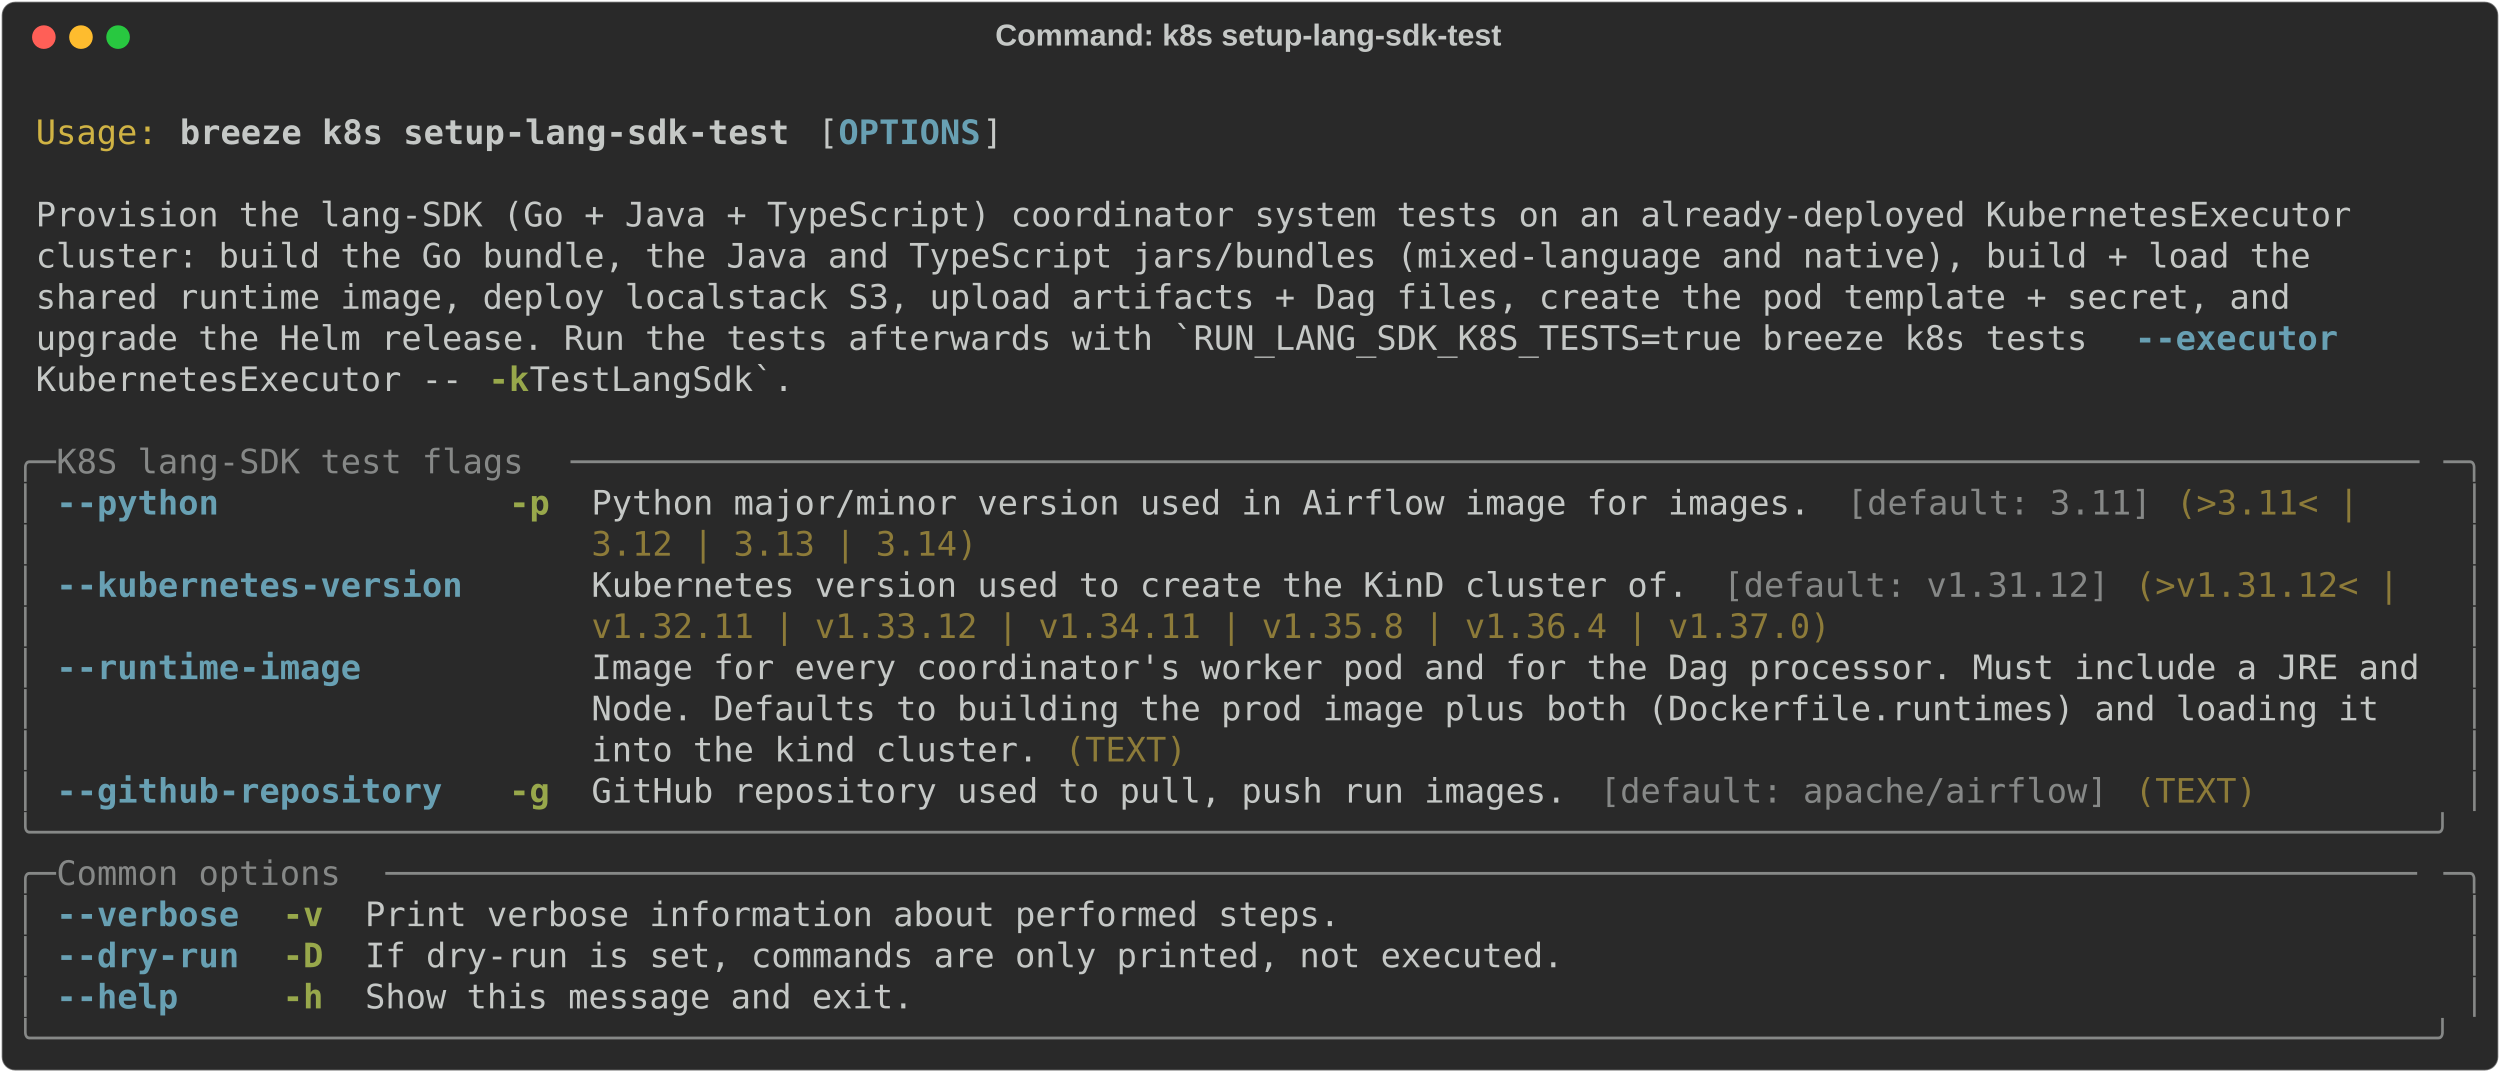
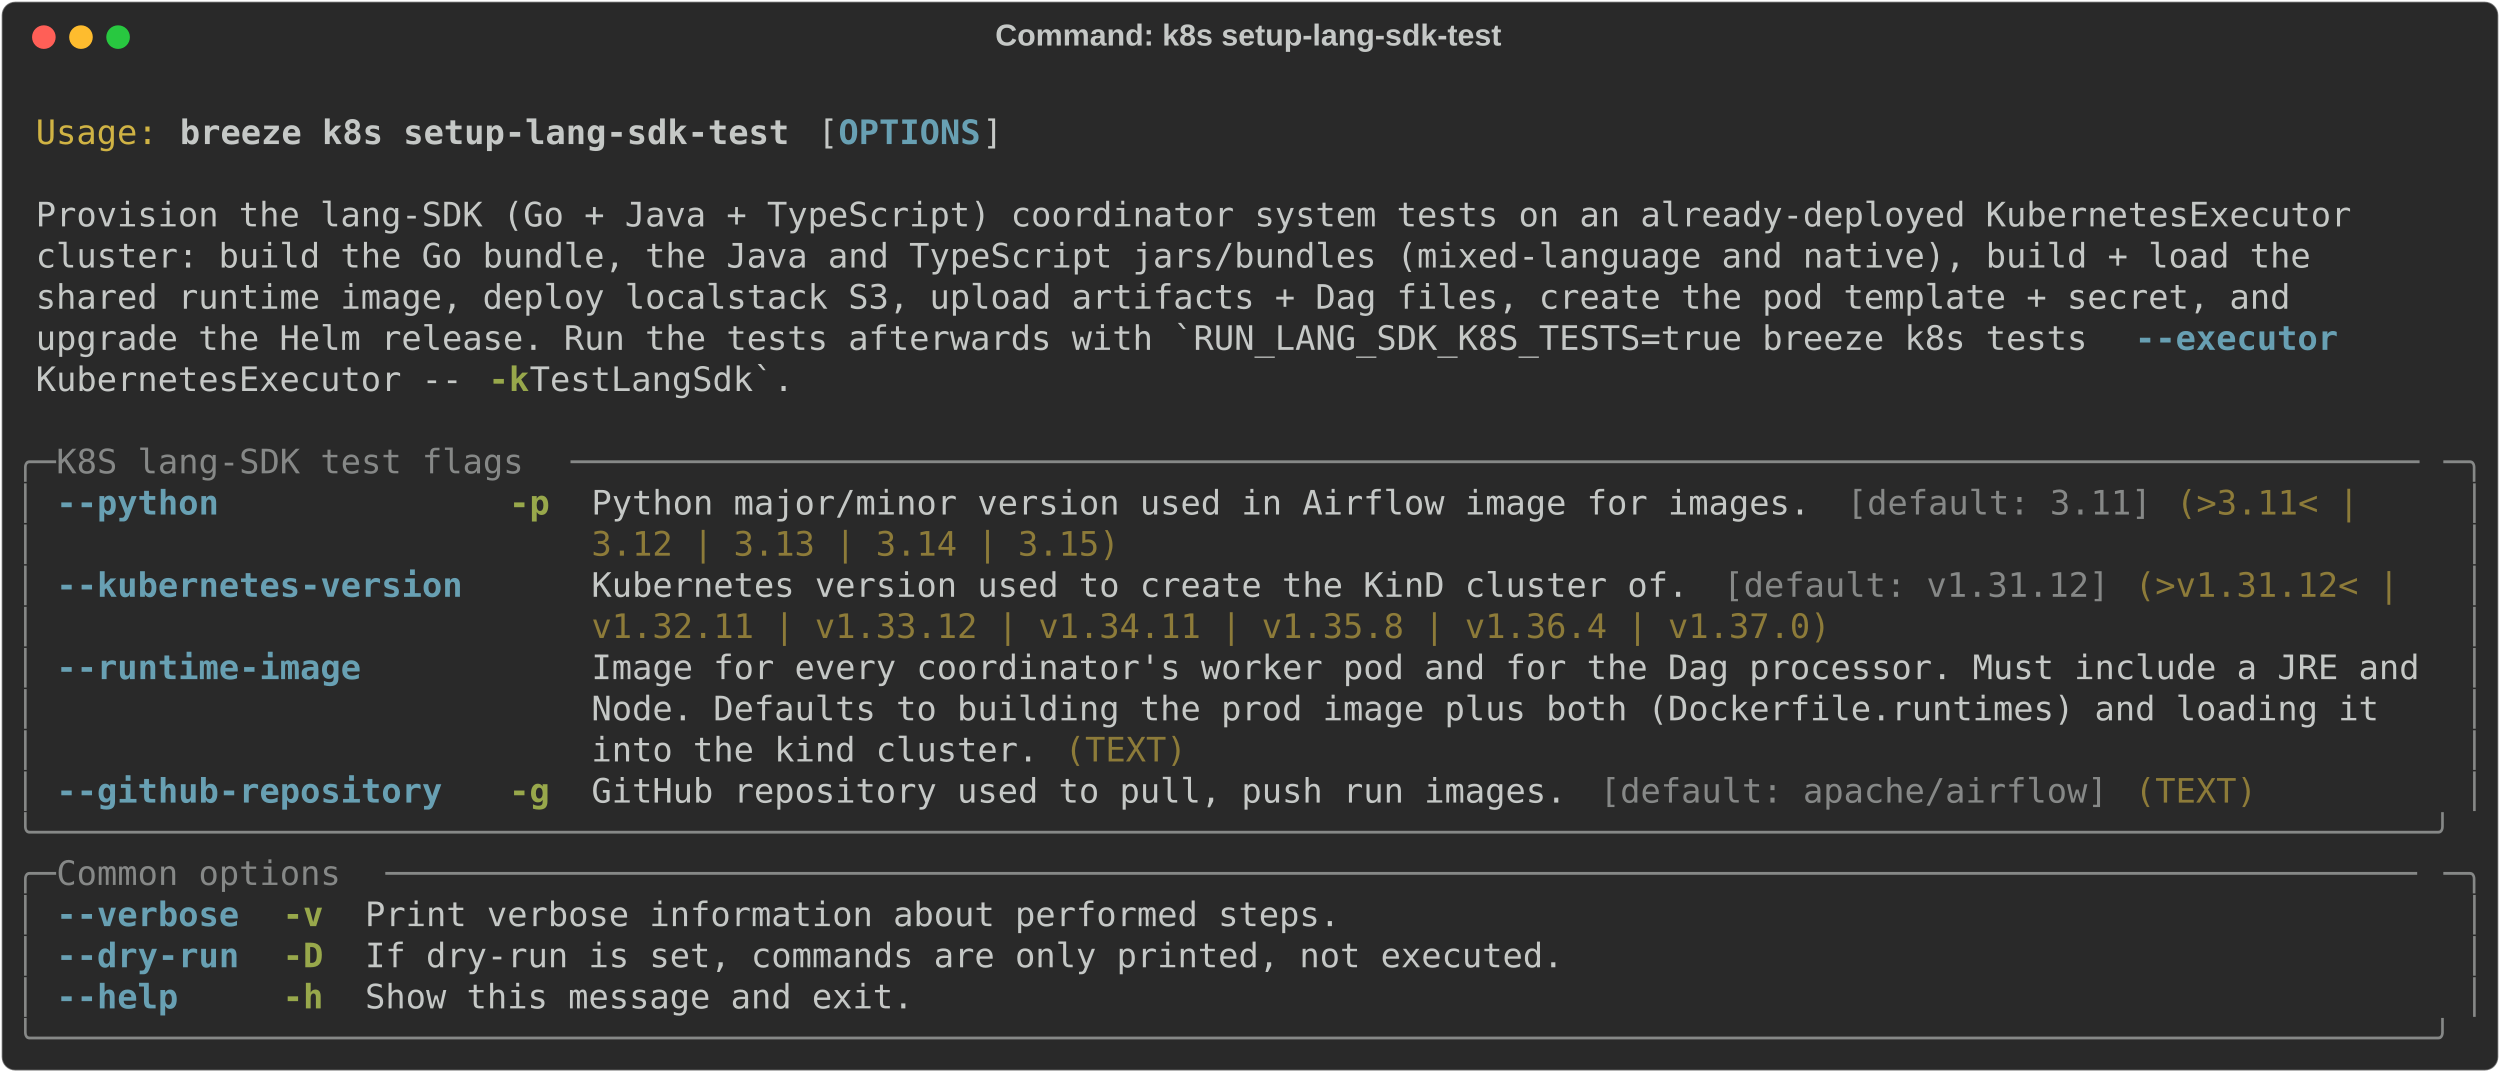
<svg xmlns="http://www.w3.org/2000/svg" class="rich-terminal" viewBox="0 0 1482 635.6">
  <style>

    @font-face {
        font-family: "Fira Code";
        src: local("FiraCode-Regular"),
                url("https://cdnjs.cloudflare.com/ajax/libs/firacode/6.2.0/woff2/FiraCode-Regular.woff2") format("woff2"),
                url("https://cdnjs.cloudflare.com/ajax/libs/firacode/6.2.0/woff/FiraCode-Regular.woff") format("woff");
        font-style: normal;
        font-weight: 400;
    }
    @font-face {
        font-family: "Fira Code";
        src: local("FiraCode-Bold"),
                url("https://cdnjs.cloudflare.com/ajax/libs/firacode/6.2.0/woff2/FiraCode-Bold.woff2") format("woff2"),
                url("https://cdnjs.cloudflare.com/ajax/libs/firacode/6.2.0/woff/FiraCode-Bold.woff") format("woff");
        font-style: bold;
        font-weight: 700;
    }

    .breeze-k8s-setup-lang-sdk-test-matrix {
        font-family: Fira Code, monospace;
        font-size: 20px;
        line-height: 24.4px;
        font-variant-east-asian: full-width;
    }

    .breeze-k8s-setup-lang-sdk-test-title {
        font-size: 18px;
        font-weight: bold;
        font-family: arial;
    }

    .breeze-k8s-setup-lang-sdk-test-r1 { fill: #c5c8c6 }
.breeze-k8s-setup-lang-sdk-test-r2 { fill: #d0b344 }
.breeze-k8s-setup-lang-sdk-test-r3 { fill: #c5c8c6;font-weight: bold }
.breeze-k8s-setup-lang-sdk-test-r4 { fill: #68a0b3;font-weight: bold }
.breeze-k8s-setup-lang-sdk-test-r5 { fill: #98a84b;font-weight: bold }
.breeze-k8s-setup-lang-sdk-test-r6 { fill: #868887 }
.breeze-k8s-setup-lang-sdk-test-r7 { fill: #8d7b39 }
    </style>
  <defs>
    <clipPath id="breeze-k8s-setup-lang-sdk-test-clip-terminal">
      <rect x="0" y="0" width="1463.0" height="584.6" />
    </clipPath>
    <clipPath id="breeze-k8s-setup-lang-sdk-test-line-0">
      <rect x="0" y="1.5" width="1464" height="24.65" />
    </clipPath>
    <clipPath id="breeze-k8s-setup-lang-sdk-test-line-1">
      <rect x="0" y="25.9" width="1464" height="24.65" />
    </clipPath>
    <clipPath id="breeze-k8s-setup-lang-sdk-test-line-2">
      <rect x="0" y="50.3" width="1464" height="24.65" />
    </clipPath>
    <clipPath id="breeze-k8s-setup-lang-sdk-test-line-3">
      <rect x="0" y="74.7" width="1464" height="24.65" />
    </clipPath>
    <clipPath id="breeze-k8s-setup-lang-sdk-test-line-4">
      <rect x="0" y="99.1" width="1464" height="24.65" />
    </clipPath>
    <clipPath id="breeze-k8s-setup-lang-sdk-test-line-5">
      <rect x="0" y="123.5" width="1464" height="24.65" />
    </clipPath>
    <clipPath id="breeze-k8s-setup-lang-sdk-test-line-6">
      <rect x="0" y="147.9" width="1464" height="24.65" />
    </clipPath>
    <clipPath id="breeze-k8s-setup-lang-sdk-test-line-7">
      <rect x="0" y="172.3" width="1464" height="24.65" />
    </clipPath>
    <clipPath id="breeze-k8s-setup-lang-sdk-test-line-8">
      <rect x="0" y="196.7" width="1464" height="24.65" />
    </clipPath>
    <clipPath id="breeze-k8s-setup-lang-sdk-test-line-9">
      <rect x="0" y="221.1" width="1464" height="24.65" />
    </clipPath>
    <clipPath id="breeze-k8s-setup-lang-sdk-test-line-10">
      <rect x="0" y="245.5" width="1464" height="24.65" />
    </clipPath>
    <clipPath id="breeze-k8s-setup-lang-sdk-test-line-11">
      <rect x="0" y="269.9" width="1464" height="24.65" />
    </clipPath>
    <clipPath id="breeze-k8s-setup-lang-sdk-test-line-12">
      <rect x="0" y="294.3" width="1464" height="24.65" />
    </clipPath>
    <clipPath id="breeze-k8s-setup-lang-sdk-test-line-13">
      <rect x="0" y="318.7" width="1464" height="24.65" />
    </clipPath>
    <clipPath id="breeze-k8s-setup-lang-sdk-test-line-14">
      <rect x="0" y="343.1" width="1464" height="24.65" />
    </clipPath>
    <clipPath id="breeze-k8s-setup-lang-sdk-test-line-15">
      <rect x="0" y="367.5" width="1464" height="24.65" />
    </clipPath>
    <clipPath id="breeze-k8s-setup-lang-sdk-test-line-16">
      <rect x="0" y="391.9" width="1464" height="24.65" />
    </clipPath>
    <clipPath id="breeze-k8s-setup-lang-sdk-test-line-17">
      <rect x="0" y="416.3" width="1464" height="24.65" />
    </clipPath>
    <clipPath id="breeze-k8s-setup-lang-sdk-test-line-18">
      <rect x="0" y="440.7" width="1464" height="24.65" />
    </clipPath>
    <clipPath id="breeze-k8s-setup-lang-sdk-test-line-19">
      <rect x="0" y="465.1" width="1464" height="24.65" />
    </clipPath>
    <clipPath id="breeze-k8s-setup-lang-sdk-test-line-20">
      <rect x="0" y="489.5" width="1464" height="24.65" />
    </clipPath>
    <clipPath id="breeze-k8s-setup-lang-sdk-test-line-21">
      <rect x="0" y="513.9" width="1464" height="24.65" />
    </clipPath>
    <clipPath id="breeze-k8s-setup-lang-sdk-test-line-22">
      <rect x="0" y="538.3" width="1464" height="24.65" />
    </clipPath>
  </defs>
  <rect fill="#292929" stroke="rgba(255,255,255,0.35)" stroke-width="1" x="1" y="1" width="1480" height="633.6" rx="8" />
  <text class="breeze-k8s-setup-lang-sdk-test-title" fill="#c5c8c6" text-anchor="middle" x="740" y="27">Command: k8s setup-lang-sdk-test</text>
  <g transform="translate(26,22)">
    <circle cx="0" cy="0" r="7" fill="#ff5f57" />
    <circle cx="22" cy="0" r="7" fill="#febc2e" />
    <circle cx="44" cy="0" r="7" fill="#28c840" />
  </g>
  <g transform="translate(9, 41)" clip-path="url(#breeze-k8s-setup-lang-sdk-test-clip-terminal)">
    <g class="breeze-k8s-setup-lang-sdk-test-matrix">
      <text class="breeze-k8s-setup-lang-sdk-test-r1" x="1464" y="20" textLength="12.2" clip-path="url(#breeze-k8s-setup-lang-sdk-test-line-0)">
</text>
      <text class="breeze-k8s-setup-lang-sdk-test-r2" x="12.2" y="44.4" textLength="73.2" clip-path="url(#breeze-k8s-setup-lang-sdk-test-line-1)">Usage:</text>
      <text class="breeze-k8s-setup-lang-sdk-test-r3" x="97.6" y="44.4" textLength="366" clip-path="url(#breeze-k8s-setup-lang-sdk-test-line-1)">breeze k8s setup-lang-sdk-test</text>
      <text class="breeze-k8s-setup-lang-sdk-test-r1" x="475.8" y="44.4" textLength="12.2" clip-path="url(#breeze-k8s-setup-lang-sdk-test-line-1)">[</text>
      <text class="breeze-k8s-setup-lang-sdk-test-r4" x="488" y="44.4" textLength="85.4" clip-path="url(#breeze-k8s-setup-lang-sdk-test-line-1)">OPTIONS</text>
      <text class="breeze-k8s-setup-lang-sdk-test-r1" x="573.4" y="44.4" textLength="12.2" clip-path="url(#breeze-k8s-setup-lang-sdk-test-line-1)">]</text>
      <text class="breeze-k8s-setup-lang-sdk-test-r1" x="1464" y="44.4" textLength="12.2" clip-path="url(#breeze-k8s-setup-lang-sdk-test-line-1)">
</text>
      <text class="breeze-k8s-setup-lang-sdk-test-r1" x="1464" y="68.8" textLength="12.2" clip-path="url(#breeze-k8s-setup-lang-sdk-test-line-2)">
</text>
      <text class="breeze-k8s-setup-lang-sdk-test-r1" x="12.2" y="93.2" textLength="1403" clip-path="url(#breeze-k8s-setup-lang-sdk-test-line-3)">Provision the lang-SDK (Go + Java + TypeScript) coordinator system tests on an already-deployed KubernetesExecutor </text>
      <text class="breeze-k8s-setup-lang-sdk-test-r1" x="1464" y="93.2" textLength="12.2" clip-path="url(#breeze-k8s-setup-lang-sdk-test-line-3)">
</text>
      <text class="breeze-k8s-setup-lang-sdk-test-r1" x="12.2" y="117.6" textLength="1378.6" clip-path="url(#breeze-k8s-setup-lang-sdk-test-line-4)">cluster: build the Go bundle, the Java and TypeScript jars/bundles (mixed-language and native), build + load the </text>
      <text class="breeze-k8s-setup-lang-sdk-test-r1" x="1464" y="117.6" textLength="12.2" clip-path="url(#breeze-k8s-setup-lang-sdk-test-line-4)">
</text>
      <text class="breeze-k8s-setup-lang-sdk-test-r1" x="12.2" y="142" textLength="1366.4" clip-path="url(#breeze-k8s-setup-lang-sdk-test-line-5)">shared runtime image, deploy localstack S3, upload artifacts + Dag files, create the pod template + secret, and </text>
      <text class="breeze-k8s-setup-lang-sdk-test-r1" x="1464" y="142" textLength="12.2" clip-path="url(#breeze-k8s-setup-lang-sdk-test-line-5)">
</text>
      <text class="breeze-k8s-setup-lang-sdk-test-r1" x="12.2" y="166.4" textLength="1244.4" clip-path="url(#breeze-k8s-setup-lang-sdk-test-line-6)">upgrade the Helm release. Run the tests afterwards with `RUN_LANG_SDK_K8S_TESTS=true breeze k8s tests </text>
      <text class="breeze-k8s-setup-lang-sdk-test-r4" x="1256.6" y="166.4" textLength="122" clip-path="url(#breeze-k8s-setup-lang-sdk-test-line-6)">--executor</text>
      <text class="breeze-k8s-setup-lang-sdk-test-r1" x="1464" y="166.4" textLength="12.2" clip-path="url(#breeze-k8s-setup-lang-sdk-test-line-6)">
</text>
      <text class="breeze-k8s-setup-lang-sdk-test-r1" x="12.2" y="190.8" textLength="268.4" clip-path="url(#breeze-k8s-setup-lang-sdk-test-line-7)">KubernetesExecutor -- </text>
      <text class="breeze-k8s-setup-lang-sdk-test-r5" x="280.6" y="190.8" textLength="24.4" clip-path="url(#breeze-k8s-setup-lang-sdk-test-line-7)">-k</text>
      <text class="breeze-k8s-setup-lang-sdk-test-r1" x="305" y="190.8" textLength="170.8" clip-path="url(#breeze-k8s-setup-lang-sdk-test-line-7)"> TestLangSdk`.</text>
      <text class="breeze-k8s-setup-lang-sdk-test-r1" x="1464" y="190.8" textLength="12.2" clip-path="url(#breeze-k8s-setup-lang-sdk-test-line-7)">
</text>
      <text class="breeze-k8s-setup-lang-sdk-test-r1" x="1464" y="215.2" textLength="12.2" clip-path="url(#breeze-k8s-setup-lang-sdk-test-line-8)">
</text>
      <text class="breeze-k8s-setup-lang-sdk-test-r6" x="0" y="239.6" textLength="24.4" clip-path="url(#breeze-k8s-setup-lang-sdk-test-line-9)">╭─</text>
      <text class="breeze-k8s-setup-lang-sdk-test-r6" x="24.4" y="239.6" textLength="305" clip-path="url(#breeze-k8s-setup-lang-sdk-test-line-9)"> K8S lang-SDK test flags </text>
      <text class="breeze-k8s-setup-lang-sdk-test-r6" x="329.4" y="239.6" textLength="1110.2" clip-path="url(#breeze-k8s-setup-lang-sdk-test-line-9)">───────────────────────────────────────────────────────────────────────────────────────────</text>
      <text class="breeze-k8s-setup-lang-sdk-test-r6" x="1439.6" y="239.6" textLength="24.4" clip-path="url(#breeze-k8s-setup-lang-sdk-test-line-9)">─╮</text>
      <text class="breeze-k8s-setup-lang-sdk-test-r1" x="1464" y="239.6" textLength="12.2" clip-path="url(#breeze-k8s-setup-lang-sdk-test-line-9)">
</text>
      <text class="breeze-k8s-setup-lang-sdk-test-r6" x="0" y="264" textLength="12.2" clip-path="url(#breeze-k8s-setup-lang-sdk-test-line-10)">│</text>
      <text class="breeze-k8s-setup-lang-sdk-test-r4" x="24.4" y="264" textLength="244" clip-path="url(#breeze-k8s-setup-lang-sdk-test-line-10)">--python            </text>
      <text class="breeze-k8s-setup-lang-sdk-test-r5" x="292.8" y="264" textLength="24.4" clip-path="url(#breeze-k8s-setup-lang-sdk-test-line-10)">-p</text>
      <text class="breeze-k8s-setup-lang-sdk-test-r1" x="341.6" y="264" textLength="744.2" clip-path="url(#breeze-k8s-setup-lang-sdk-test-line-10)">Python major/minor version used in Airflow image for images. </text>
      <text class="breeze-k8s-setup-lang-sdk-test-r6" x="1085.8" y="264" textLength="183" clip-path="url(#breeze-k8s-setup-lang-sdk-test-line-10)">[default: 3.11]</text>
      <text class="breeze-k8s-setup-lang-sdk-test-r7" x="1281" y="264" textLength="122" clip-path="url(#breeze-k8s-setup-lang-sdk-test-line-10)">(&gt;3.11&lt; | </text>
      <text class="breeze-k8s-setup-lang-sdk-test-r6" x="1451.8" y="264" textLength="12.2" clip-path="url(#breeze-k8s-setup-lang-sdk-test-line-10)">│</text>
      <text class="breeze-k8s-setup-lang-sdk-test-r1" x="1464" y="264" textLength="12.2" clip-path="url(#breeze-k8s-setup-lang-sdk-test-line-10)">
</text>
      <text class="breeze-k8s-setup-lang-sdk-test-r6" x="0" y="288.4" textLength="12.2" clip-path="url(#breeze-k8s-setup-lang-sdk-test-line-11)">│</text>
-       <text class="breeze-k8s-setup-lang-sdk-test-r7" x="341.6" y="288.4" textLength="231.8" clip-path="url(#breeze-k8s-setup-lang-sdk-test-line-11)">3.12 | 3.13 | 3.14)</text>
+       <text class="breeze-k8s-setup-lang-sdk-test-r7" x="341.6" y="288.4" textLength="317.2" clip-path="url(#breeze-k8s-setup-lang-sdk-test-line-11)">3.12 | 3.13 | 3.14 | 3.15)</text>
      <text class="breeze-k8s-setup-lang-sdk-test-r6" x="1451.8" y="288.4" textLength="12.2" clip-path="url(#breeze-k8s-setup-lang-sdk-test-line-11)">│</text>
      <text class="breeze-k8s-setup-lang-sdk-test-r1" x="1464" y="288.4" textLength="12.2" clip-path="url(#breeze-k8s-setup-lang-sdk-test-line-11)">
</text>
      <text class="breeze-k8s-setup-lang-sdk-test-r6" x="0" y="312.8" textLength="12.2" clip-path="url(#breeze-k8s-setup-lang-sdk-test-line-12)">│</text>
      <text class="breeze-k8s-setup-lang-sdk-test-r4" x="24.4" y="312.8" textLength="244" clip-path="url(#breeze-k8s-setup-lang-sdk-test-line-12)">--kubernetes-version</text>
      <text class="breeze-k8s-setup-lang-sdk-test-r1" x="341.6" y="312.8" textLength="671" clip-path="url(#breeze-k8s-setup-lang-sdk-test-line-12)">Kubernetes version used to create the KinD cluster of. </text>
      <text class="breeze-k8s-setup-lang-sdk-test-r6" x="1012.6" y="312.8" textLength="231.8" clip-path="url(#breeze-k8s-setup-lang-sdk-test-line-12)">[default: v1.31.12]</text>
      <text class="breeze-k8s-setup-lang-sdk-test-r7" x="1256.6" y="312.8" textLength="170.8" clip-path="url(#breeze-k8s-setup-lang-sdk-test-line-12)">(&gt;v1.31.12&lt; | </text>
      <text class="breeze-k8s-setup-lang-sdk-test-r6" x="1451.8" y="312.8" textLength="12.2" clip-path="url(#breeze-k8s-setup-lang-sdk-test-line-12)">│</text>
      <text class="breeze-k8s-setup-lang-sdk-test-r1" x="1464" y="312.8" textLength="12.2" clip-path="url(#breeze-k8s-setup-lang-sdk-test-line-12)">
</text>
      <text class="breeze-k8s-setup-lang-sdk-test-r6" x="0" y="337.2" textLength="12.2" clip-path="url(#breeze-k8s-setup-lang-sdk-test-line-13)">│</text>
      <text class="breeze-k8s-setup-lang-sdk-test-r7" x="341.6" y="337.2" textLength="744.2" clip-path="url(#breeze-k8s-setup-lang-sdk-test-line-13)">v1.32.11 | v1.33.12 | v1.34.11 | v1.35.8 | v1.36.4 | v1.37.0)</text>
      <text class="breeze-k8s-setup-lang-sdk-test-r6" x="1451.8" y="337.2" textLength="12.2" clip-path="url(#breeze-k8s-setup-lang-sdk-test-line-13)">│</text>
      <text class="breeze-k8s-setup-lang-sdk-test-r1" x="1464" y="337.2" textLength="12.2" clip-path="url(#breeze-k8s-setup-lang-sdk-test-line-13)">
</text>
      <text class="breeze-k8s-setup-lang-sdk-test-r6" x="0" y="361.6" textLength="12.2" clip-path="url(#breeze-k8s-setup-lang-sdk-test-line-14)">│</text>
      <text class="breeze-k8s-setup-lang-sdk-test-r4" x="24.4" y="361.6" textLength="244" clip-path="url(#breeze-k8s-setup-lang-sdk-test-line-14)">--runtime-image     </text>
      <text class="breeze-k8s-setup-lang-sdk-test-r1" x="341.6" y="361.6" textLength="1098" clip-path="url(#breeze-k8s-setup-lang-sdk-test-line-14)">Image for every coordinator's worker pod and for the Dag processor. Must include a JRE and</text>
      <text class="breeze-k8s-setup-lang-sdk-test-r6" x="1451.8" y="361.6" textLength="12.2" clip-path="url(#breeze-k8s-setup-lang-sdk-test-line-14)">│</text>
      <text class="breeze-k8s-setup-lang-sdk-test-r1" x="1464" y="361.6" textLength="12.2" clip-path="url(#breeze-k8s-setup-lang-sdk-test-line-14)">
</text>
      <text class="breeze-k8s-setup-lang-sdk-test-r6" x="0" y="386" textLength="12.2" clip-path="url(#breeze-k8s-setup-lang-sdk-test-line-15)">│</text>
      <text class="breeze-k8s-setup-lang-sdk-test-r1" x="341.6" y="386" textLength="1098" clip-path="url(#breeze-k8s-setup-lang-sdk-test-line-15)">Node. Defaults to building the prod image plus both (Dockerfile.runtimes) and loading it  </text>
      <text class="breeze-k8s-setup-lang-sdk-test-r6" x="1451.8" y="386" textLength="12.2" clip-path="url(#breeze-k8s-setup-lang-sdk-test-line-15)">│</text>
      <text class="breeze-k8s-setup-lang-sdk-test-r1" x="1464" y="386" textLength="12.2" clip-path="url(#breeze-k8s-setup-lang-sdk-test-line-15)">
</text>
      <text class="breeze-k8s-setup-lang-sdk-test-r6" x="0" y="410.4" textLength="12.2" clip-path="url(#breeze-k8s-setup-lang-sdk-test-line-16)">│</text>
      <text class="breeze-k8s-setup-lang-sdk-test-r1" x="341.6" y="410.4" textLength="280.6" clip-path="url(#breeze-k8s-setup-lang-sdk-test-line-16)">into the kind cluster. </text>
      <text class="breeze-k8s-setup-lang-sdk-test-r7" x="622.2" y="410.4" textLength="73.2" clip-path="url(#breeze-k8s-setup-lang-sdk-test-line-16)">(TEXT)</text>
      <text class="breeze-k8s-setup-lang-sdk-test-r6" x="1451.8" y="410.4" textLength="12.2" clip-path="url(#breeze-k8s-setup-lang-sdk-test-line-16)">│</text>
      <text class="breeze-k8s-setup-lang-sdk-test-r1" x="1464" y="410.4" textLength="12.2" clip-path="url(#breeze-k8s-setup-lang-sdk-test-line-16)">
</text>
      <text class="breeze-k8s-setup-lang-sdk-test-r6" x="0" y="434.8" textLength="12.2" clip-path="url(#breeze-k8s-setup-lang-sdk-test-line-17)">│</text>
      <text class="breeze-k8s-setup-lang-sdk-test-r4" x="24.4" y="434.8" textLength="244" clip-path="url(#breeze-k8s-setup-lang-sdk-test-line-17)">--github-repository </text>
      <text class="breeze-k8s-setup-lang-sdk-test-r5" x="292.8" y="434.8" textLength="24.4" clip-path="url(#breeze-k8s-setup-lang-sdk-test-line-17)">-g</text>
      <text class="breeze-k8s-setup-lang-sdk-test-r1" x="341.6" y="434.8" textLength="597.8" clip-path="url(#breeze-k8s-setup-lang-sdk-test-line-17)">GitHub repository used to pull, push run images. </text>
      <text class="breeze-k8s-setup-lang-sdk-test-r6" x="939.4" y="434.8" textLength="305" clip-path="url(#breeze-k8s-setup-lang-sdk-test-line-17)">[default: apache/airflow]</text>
      <text class="breeze-k8s-setup-lang-sdk-test-r7" x="1256.6" y="434.8" textLength="73.2" clip-path="url(#breeze-k8s-setup-lang-sdk-test-line-17)">(TEXT)</text>
      <text class="breeze-k8s-setup-lang-sdk-test-r6" x="1451.8" y="434.8" textLength="12.2" clip-path="url(#breeze-k8s-setup-lang-sdk-test-line-17)">│</text>
      <text class="breeze-k8s-setup-lang-sdk-test-r1" x="1464" y="434.8" textLength="12.2" clip-path="url(#breeze-k8s-setup-lang-sdk-test-line-17)">
</text>
      <text class="breeze-k8s-setup-lang-sdk-test-r6" x="0" y="459.2" textLength="1464" clip-path="url(#breeze-k8s-setup-lang-sdk-test-line-18)">╰──────────────────────────────────────────────────────────────────────────────────────────────────────────────────────╯</text>
      <text class="breeze-k8s-setup-lang-sdk-test-r1" x="1464" y="459.2" textLength="12.2" clip-path="url(#breeze-k8s-setup-lang-sdk-test-line-18)">
</text>
      <text class="breeze-k8s-setup-lang-sdk-test-r6" x="0" y="483.6" textLength="24.4" clip-path="url(#breeze-k8s-setup-lang-sdk-test-line-19)">╭─</text>
      <text class="breeze-k8s-setup-lang-sdk-test-r6" x="24.4" y="483.6" textLength="195.2" clip-path="url(#breeze-k8s-setup-lang-sdk-test-line-19)"> Common options </text>
      <text class="breeze-k8s-setup-lang-sdk-test-r6" x="219.6" y="483.6" textLength="1220" clip-path="url(#breeze-k8s-setup-lang-sdk-test-line-19)">────────────────────────────────────────────────────────────────────────────────────────────────────</text>
      <text class="breeze-k8s-setup-lang-sdk-test-r6" x="1439.6" y="483.6" textLength="24.4" clip-path="url(#breeze-k8s-setup-lang-sdk-test-line-19)">─╮</text>
      <text class="breeze-k8s-setup-lang-sdk-test-r1" x="1464" y="483.6" textLength="12.2" clip-path="url(#breeze-k8s-setup-lang-sdk-test-line-19)">
</text>
      <text class="breeze-k8s-setup-lang-sdk-test-r6" x="0" y="508" textLength="12.2" clip-path="url(#breeze-k8s-setup-lang-sdk-test-line-20)">│</text>
      <text class="breeze-k8s-setup-lang-sdk-test-r4" x="24.4" y="508" textLength="109.8" clip-path="url(#breeze-k8s-setup-lang-sdk-test-line-20)">--verbose</text>
      <text class="breeze-k8s-setup-lang-sdk-test-r5" x="158.6" y="508" textLength="24.4" clip-path="url(#breeze-k8s-setup-lang-sdk-test-line-20)">-v</text>
      <text class="breeze-k8s-setup-lang-sdk-test-r1" x="207.4" y="508" textLength="585.6" clip-path="url(#breeze-k8s-setup-lang-sdk-test-line-20)">Print verbose information about performed steps.</text>
      <text class="breeze-k8s-setup-lang-sdk-test-r6" x="1451.8" y="508" textLength="12.2" clip-path="url(#breeze-k8s-setup-lang-sdk-test-line-20)">│</text>
      <text class="breeze-k8s-setup-lang-sdk-test-r1" x="1464" y="508" textLength="12.2" clip-path="url(#breeze-k8s-setup-lang-sdk-test-line-20)">
</text>
      <text class="breeze-k8s-setup-lang-sdk-test-r6" x="0" y="532.4" textLength="12.2" clip-path="url(#breeze-k8s-setup-lang-sdk-test-line-21)">│</text>
      <text class="breeze-k8s-setup-lang-sdk-test-r4" x="24.4" y="532.4" textLength="109.8" clip-path="url(#breeze-k8s-setup-lang-sdk-test-line-21)">--dry-run</text>
      <text class="breeze-k8s-setup-lang-sdk-test-r5" x="158.6" y="532.4" textLength="24.4" clip-path="url(#breeze-k8s-setup-lang-sdk-test-line-21)">-D</text>
      <text class="breeze-k8s-setup-lang-sdk-test-r1" x="207.4" y="532.4" textLength="719.8" clip-path="url(#breeze-k8s-setup-lang-sdk-test-line-21)">If dry-run is set, commands are only printed, not executed.</text>
      <text class="breeze-k8s-setup-lang-sdk-test-r6" x="1451.8" y="532.4" textLength="12.2" clip-path="url(#breeze-k8s-setup-lang-sdk-test-line-21)">│</text>
      <text class="breeze-k8s-setup-lang-sdk-test-r1" x="1464" y="532.4" textLength="12.2" clip-path="url(#breeze-k8s-setup-lang-sdk-test-line-21)">
</text>
      <text class="breeze-k8s-setup-lang-sdk-test-r6" x="0" y="556.8" textLength="12.2" clip-path="url(#breeze-k8s-setup-lang-sdk-test-line-22)">│</text>
      <text class="breeze-k8s-setup-lang-sdk-test-r4" x="24.4" y="556.8" textLength="109.8" clip-path="url(#breeze-k8s-setup-lang-sdk-test-line-22)">--help   </text>
      <text class="breeze-k8s-setup-lang-sdk-test-r5" x="158.6" y="556.8" textLength="24.4" clip-path="url(#breeze-k8s-setup-lang-sdk-test-line-22)">-h</text>
      <text class="breeze-k8s-setup-lang-sdk-test-r1" x="207.4" y="556.8" textLength="329.4" clip-path="url(#breeze-k8s-setup-lang-sdk-test-line-22)">Show this message and exit.</text>
      <text class="breeze-k8s-setup-lang-sdk-test-r6" x="1451.8" y="556.8" textLength="12.2" clip-path="url(#breeze-k8s-setup-lang-sdk-test-line-22)">│</text>
      <text class="breeze-k8s-setup-lang-sdk-test-r1" x="1464" y="556.8" textLength="12.2" clip-path="url(#breeze-k8s-setup-lang-sdk-test-line-22)">
</text>
      <text class="breeze-k8s-setup-lang-sdk-test-r6" x="0" y="581.2" textLength="1464" clip-path="url(#breeze-k8s-setup-lang-sdk-test-line-23)">╰──────────────────────────────────────────────────────────────────────────────────────────────────────────────────────╯</text>
      <text class="breeze-k8s-setup-lang-sdk-test-r1" x="1464" y="581.2" textLength="12.2" clip-path="url(#breeze-k8s-setup-lang-sdk-test-line-23)">
</text>
    </g>
  </g>
</svg>
